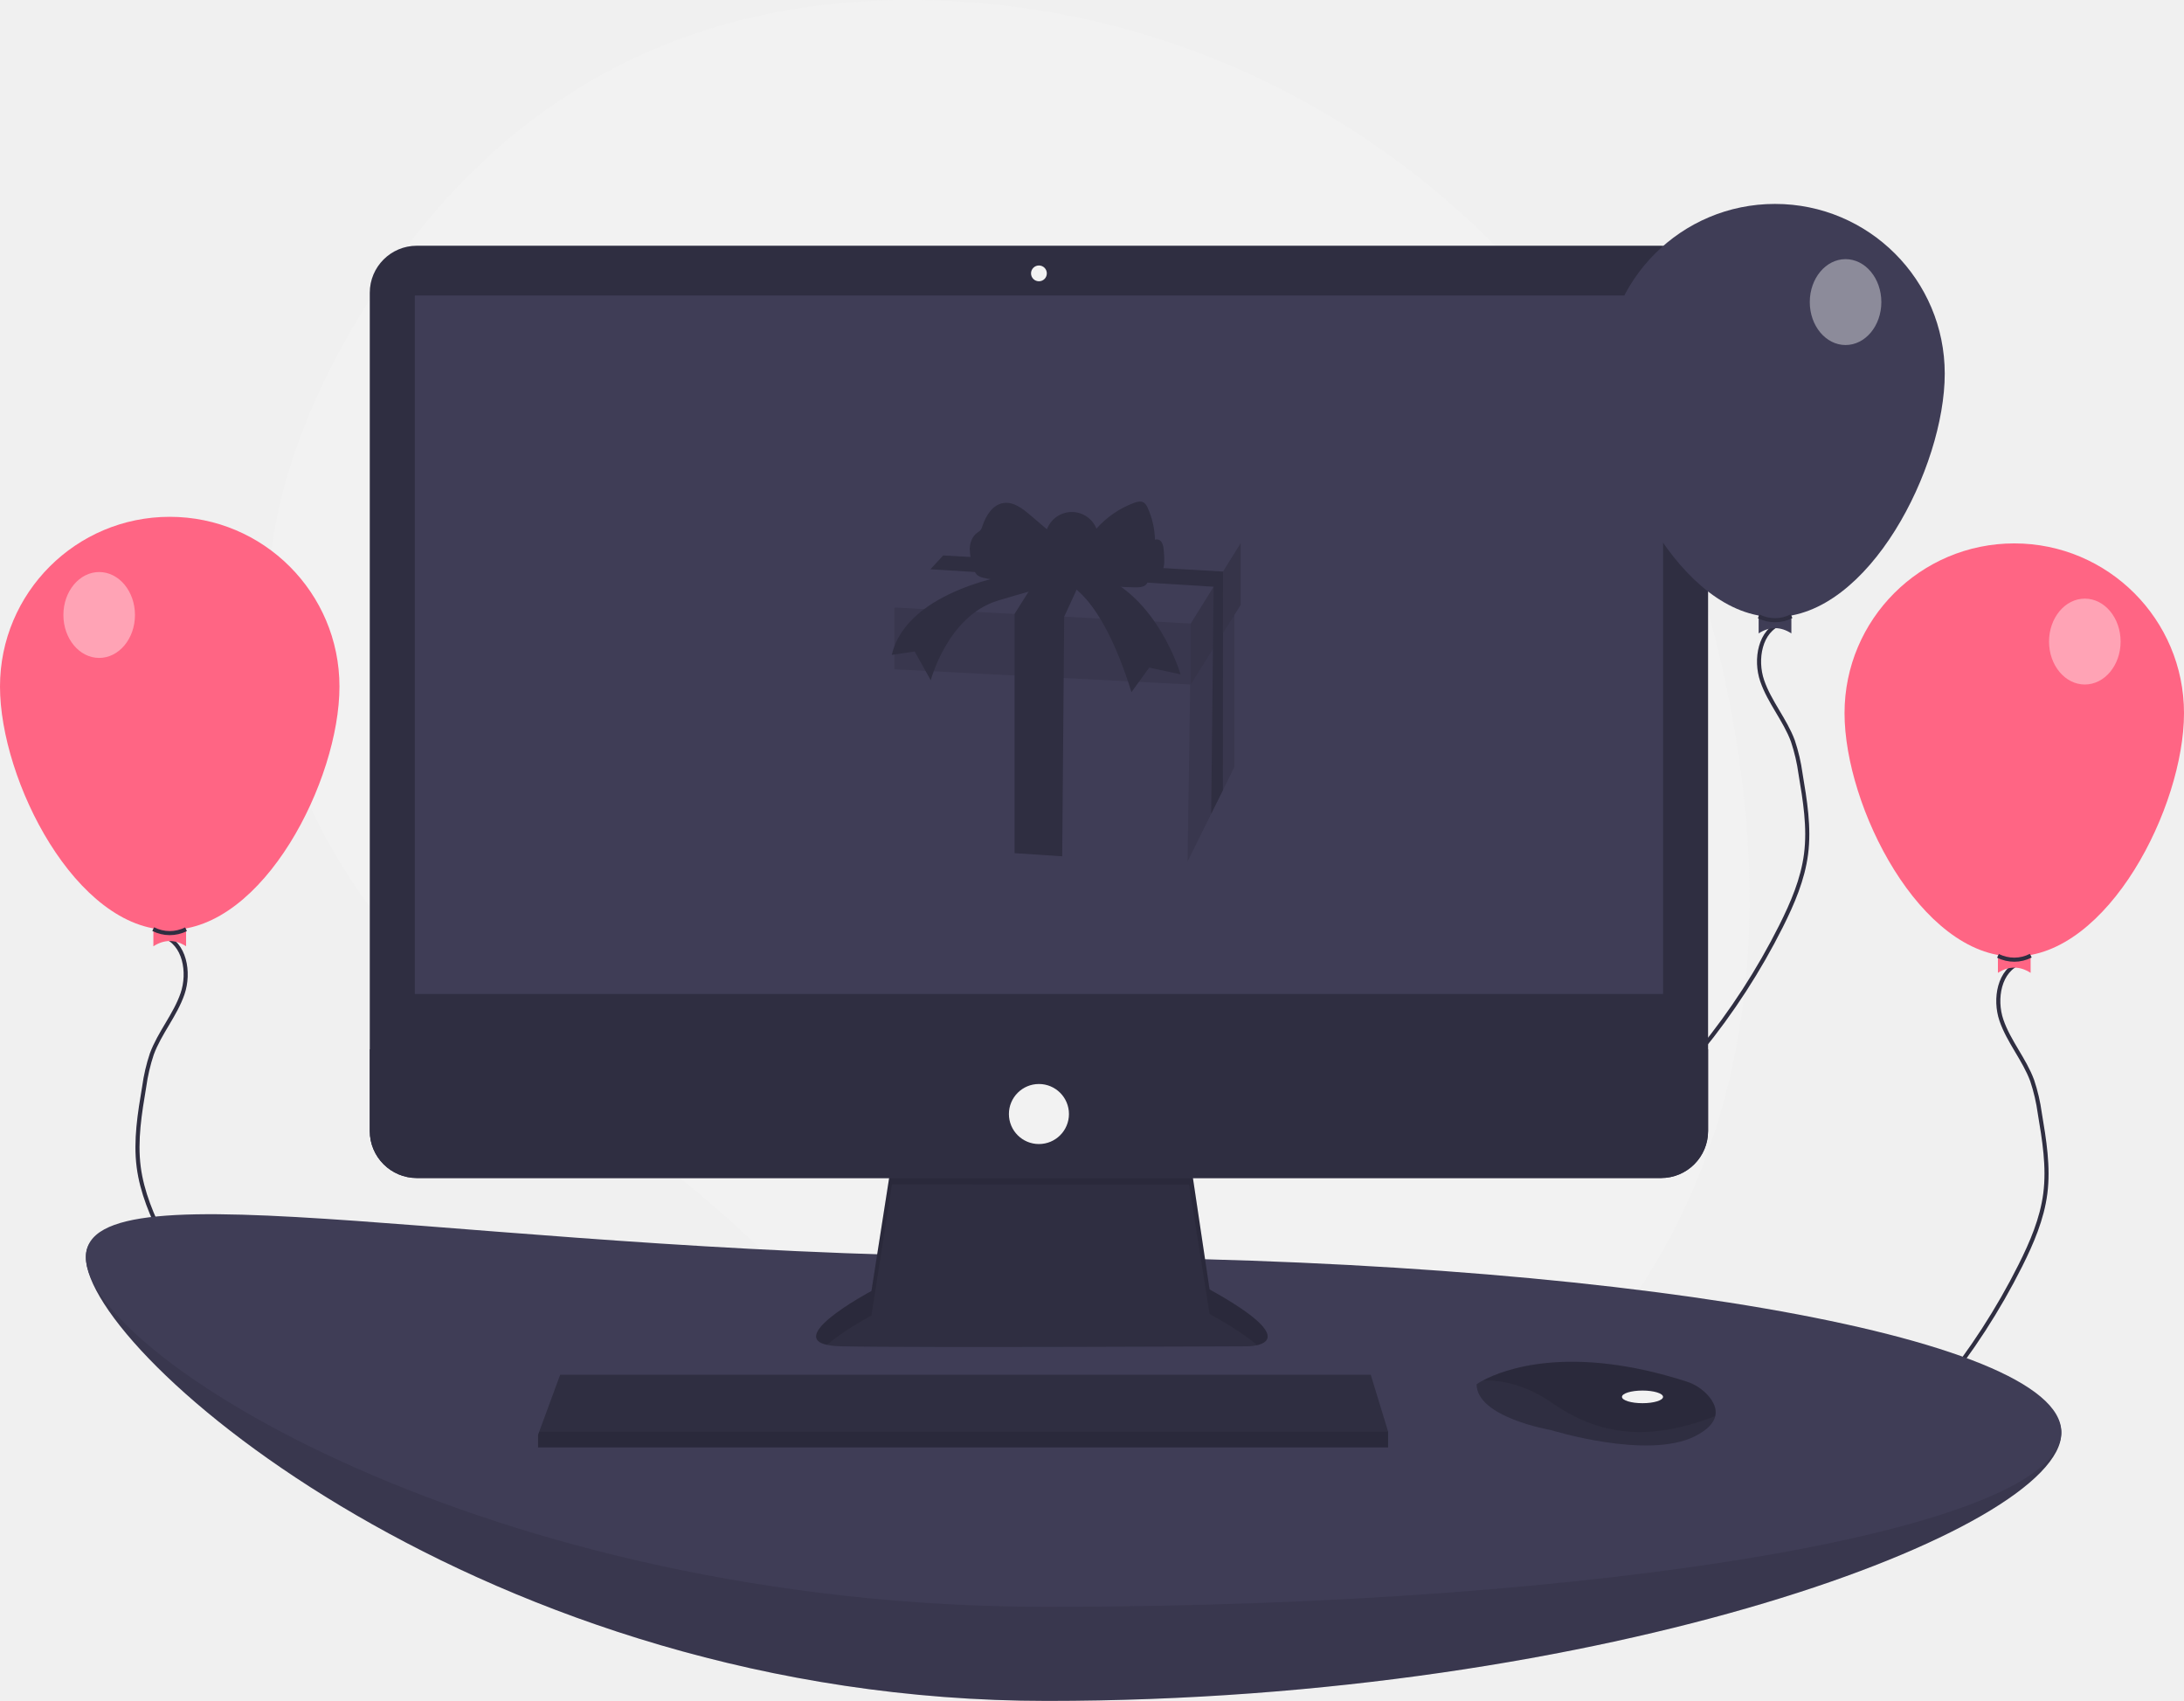
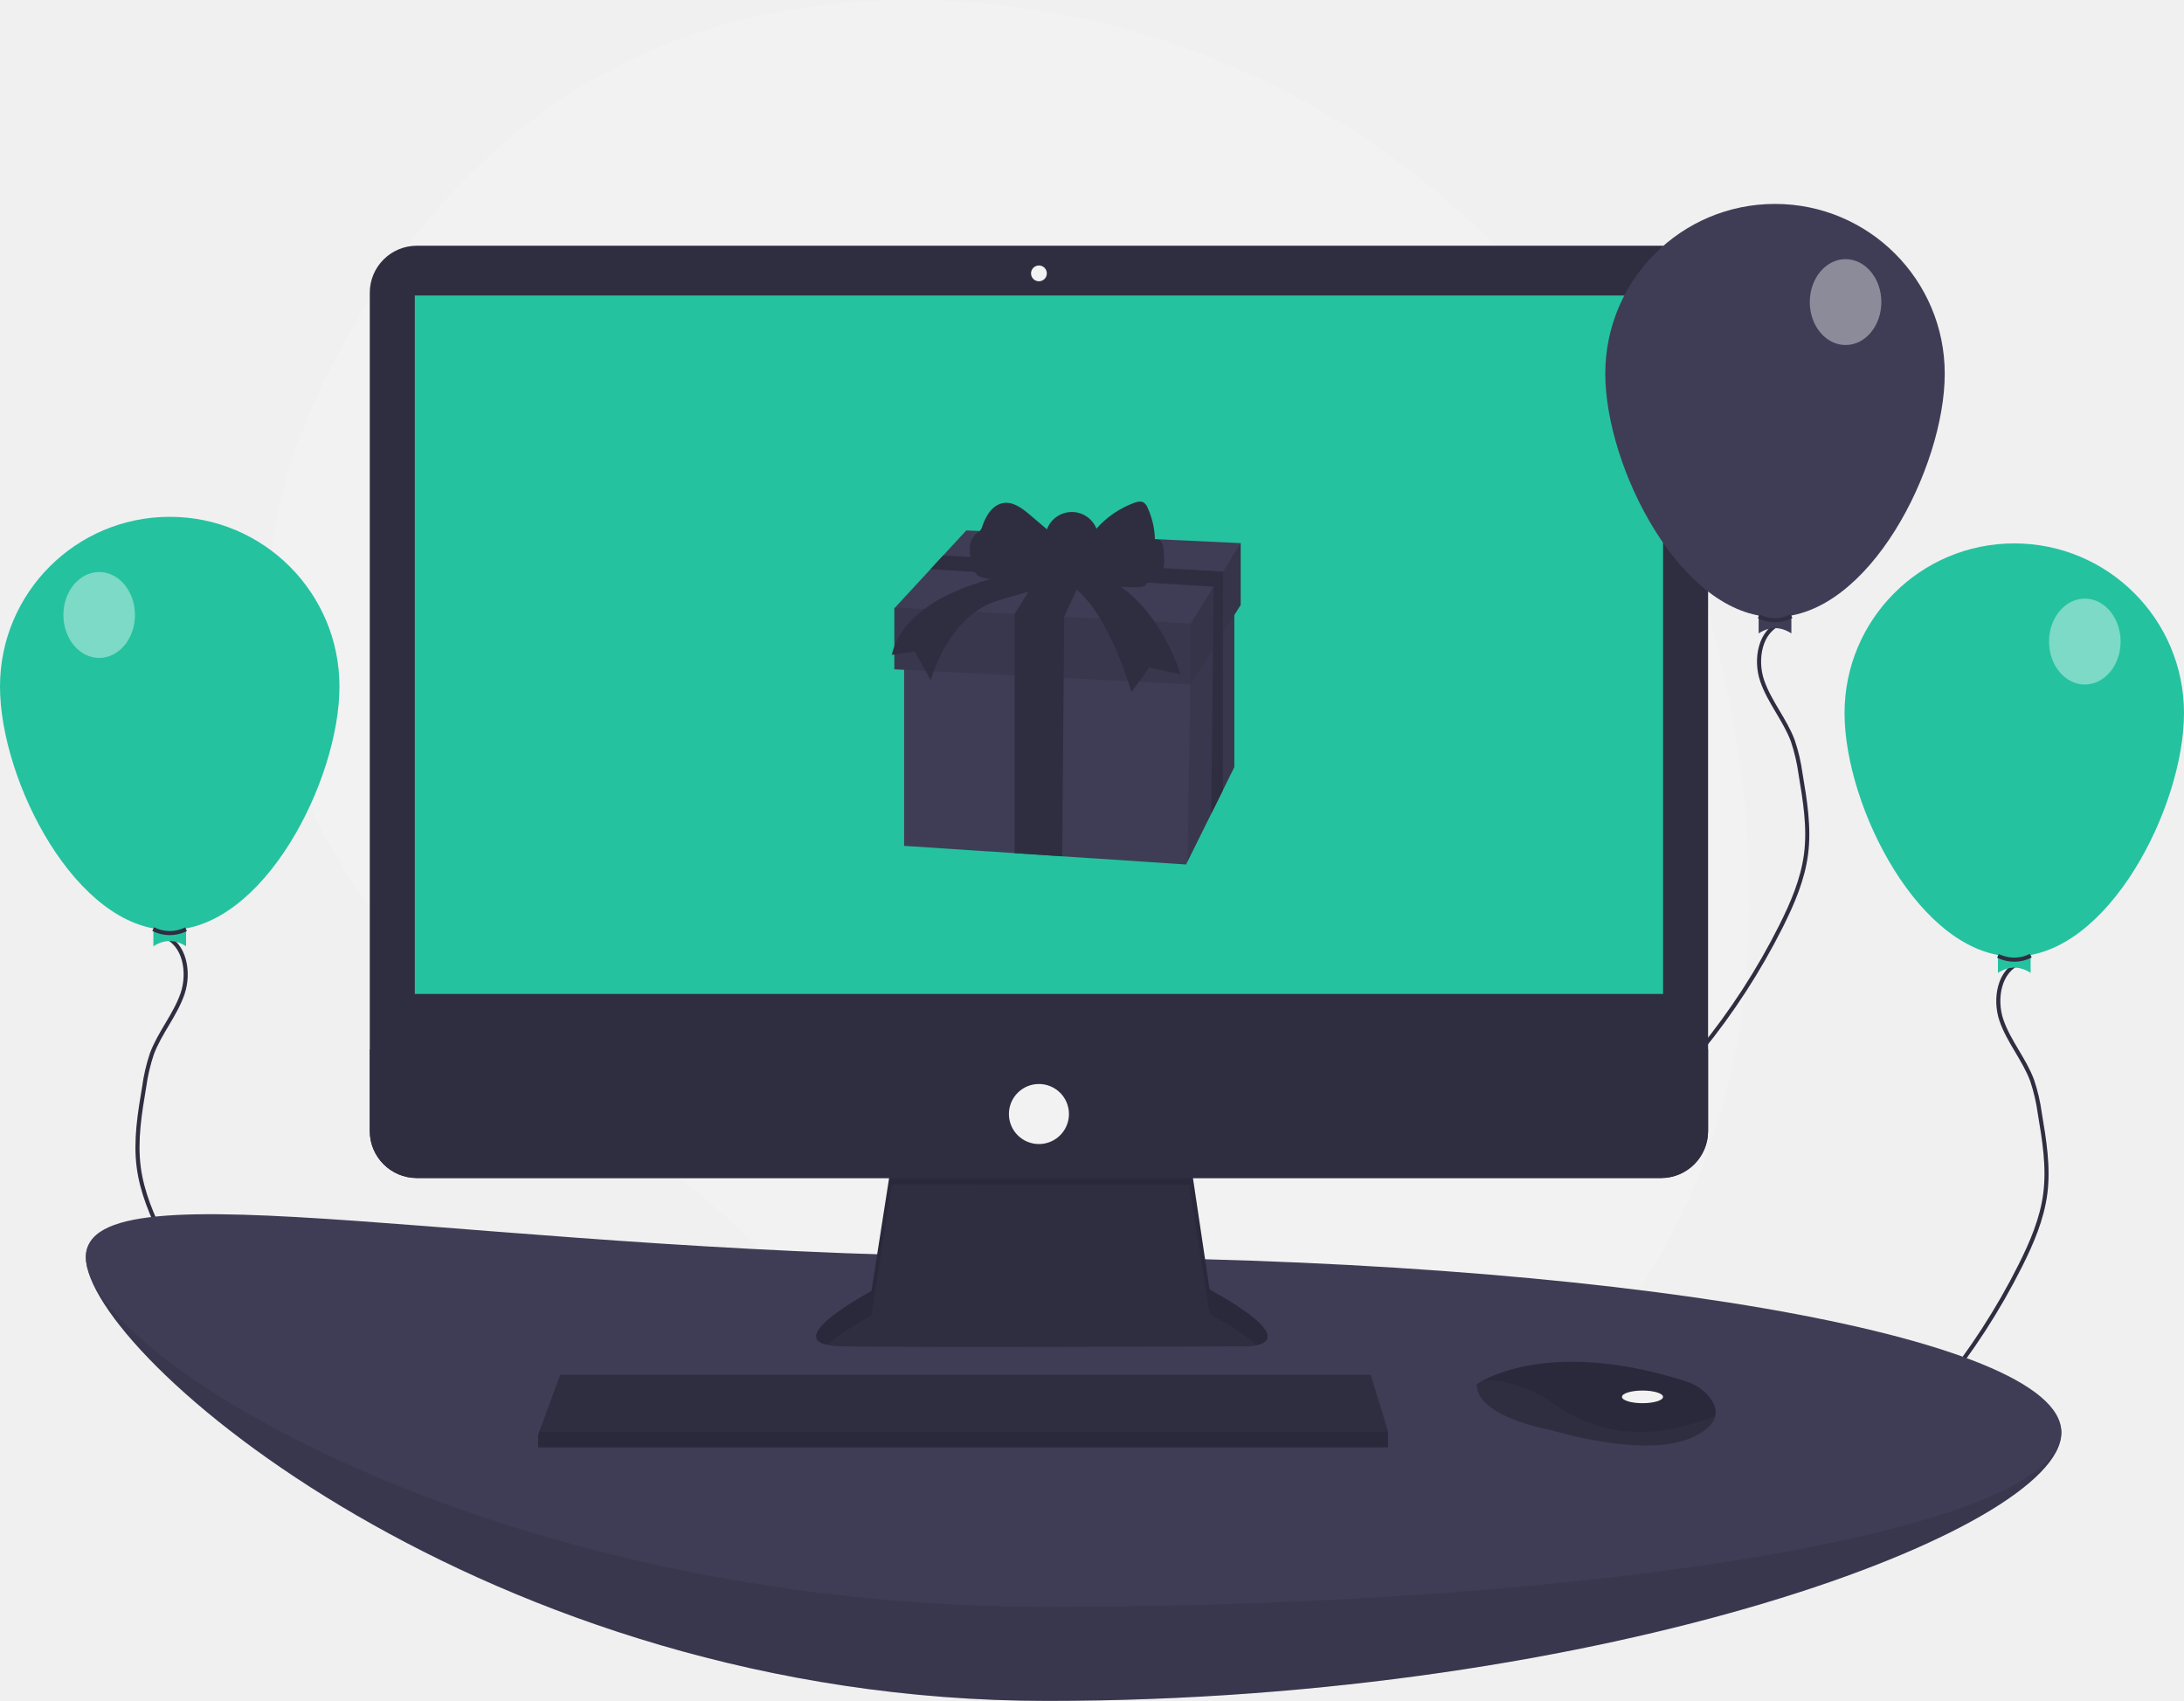
<svg xmlns="http://www.w3.org/2000/svg" id="f38ee091-c82c-4da1-851f-4c077abd9110" data-name="Layer 1" width="1068" height="831.714" viewBox="0 0 1068 831.714">
  <path d="M904.085,343.53C859.168,166.908,703.968,39.412,521.796,34.299,425.488,31.595,324.144,63.536,250.359,175.31c-131.9,199.808,8.106,337.882,105.713,403.492a610.758,610.758,0,0,1,126.241,113.465c65.931,78.238,192.767,175.459,343.823,23.128C935.622,604.986,934.003,461.177,904.085,343.53Z" transform="translate(-66 -34.14287)" fill="#f2f2f2" />
-   <path d="M1134,382.857c0,45.84-37.16,119-83,119s-83-73.16-83-119a83,83,0,1,1,166,0Z" transform="translate(-66 -34.14287)" fill="#ff6584" />
+   <path d="M1134,382.857c0,45.84-37.16,119-83,119s-83-73.16-83-119a83,83,0,1,1,166,0Z" transform="translate(-66 -34.14287)" fill="#25c2a0" />
  <path d="M1054.074,504.809c-10.43,3.591-12.928,17.815-9.34,28.247s11.186,19.085,15.01,29.432a88.199,88.199,0,0,1,3.741,16.041c2.184,12.981,4.374,26.19,2.691,39.246-1.596,12.385-6.614,24.061-12.212,35.223a329.511,329.511,0,0,1-39.323,60.691" transform="translate(-66 -34.14287)" fill="none" stroke="#2f2e41" stroke-width="2" />
-   <path d="M1059,509.857q-8-5.134-16,0v-16h16Z" transform="translate(-66 -34.14287)" fill="#ff6584" />
+   <path d="M1059,509.857q-8-5.134-16,0v-16h16Z" transform="translate(-66 -34.14287)" fill="#25c2a0" />
  <path d="M1043.042,501.518a17.6,17.6,0,0,0,16.029-.066" transform="translate(-66 -34.14287)" fill="none" stroke="#2f2e41" stroke-width="2" />
  <ellipse cx="1019.5" cy="313.714" rx="17.5" ry="21" fill="#fff" opacity="0.4" />
-   <path d="M66,369.857c0,45.84,37.16,119,83,119s83-73.16,83-119a83,83,0,0,0-166,0Z" transform="translate(-66 -34.14287)" fill="#ff6584" />
+   <path d="M66,369.857c0,45.84,37.16,119,83,119s83-73.16,83-119a83,83,0,0,0-166,0Z" transform="translate(-66 -34.14287)" fill="#25c2a0" />
  <path d="M145.926,491.809c10.43,3.591,12.928,17.815,9.34,28.247s-11.186,19.085-15.01,29.432a88.199,88.199,0,0,0-3.741,16.041c-2.184,12.981-4.374,26.19-2.691,39.246,1.596,12.385,6.614,24.061,12.212,35.223a329.511,329.511,0,0,0,39.323,60.691" transform="translate(-66 -34.14287)" fill="none" stroke="#2f2e41" stroke-width="2" />
-   <path d="M141,496.857q8-5.134,16,0v-16H141Z" transform="translate(-66 -34.14287)" fill="#ff6584" />
+   <path d="M141,496.857q8-5.134,16,0v-16H141Z" transform="translate(-66 -34.14287)" fill="#25c2a0" />
  <path d="M156.958,488.518a17.6,17.6,0,0,1-16.029-.066" transform="translate(-66 -34.14287)" fill="none" stroke="#2f2e41" stroke-width="2" />
  <ellipse cx="48.5" cy="300.714" rx="17.5" ry="21" fill="#fff" opacity="0.4" />
  <path d="M1074,734.857c0,47.22-222.067,131-496,131s-470-169.78-470-217,196.067,46,470,46S1074,687.637,1074,734.857Z" transform="translate(-66 -34.14287)" fill="#3f3d56" />
  <path d="M1074,734.857c0,47.22-222.067,131-496,131s-470-169.78-470-217,196.067,46,470,46S1074,687.637,1074,734.857Z" transform="translate(-66 -34.14287)" opacity="0.1" />
  <path d="M1074,734.357c0,47.22-222.067,85.5-496,85.5s-470-123.78-470-171,196.067,0,470,0S1074,687.137,1074,734.357Z" transform="translate(-66 -34.14287)" fill="#3f3d56" />
  <path d="M502.19,601.288,492.146,665.42s-49.451,26.271-14.681,27.043,198.575,0,198.575,0,31.679,0-18.544-27.816l-10.045-67.222Z" transform="translate(-66 -34.14287)" fill="#2f2e41" />
  <path d="M470.47,691.767c7.897-7.026,21.675-14.347,21.675-14.347l10.045-64.131,145.261.137,10.045,63.222c11.712,6.487,18.967,11.459,23.211,15.273,6.45-1.472,13.5-6.941-23.211-27.273L647.452,597.425l-145.261,3.863-10.045,64.131S450.592,687.498,470.47,691.767Z" transform="translate(-66 -34.14287)" opacity="0.1" />
  <rect x="180.824" y="120.158" width="654.449" height="455.874" rx="23.01" fill="#2f2e41" />
-   <rect x="202.845" y="144.497" width="610.407" height="341.519" fill="#3f3d56" />
+   <rect x="202.845" y="144.497" width="610.407" height="341.519" fill="#25c2a0" />
  <circle cx="508.048" cy="133.679" r="3.863" fill="#f2f2f2" />
  <path d="M901.273,547.202V587.164a23.007,23.007,0,0,1-23.01,23.01H269.834a23.007,23.007,0,0,1-23.01-23.01V547.202Z" transform="translate(-66 -34.14287)" fill="#2f2e41" />
  <polygon points="678.808 700.044 678.808 707.771 263.113 707.771 263.113 701.59 263.685 700.044 273.93 672.228 670.308 672.228 678.808 700.044" fill="#2f2e41" />
  <path d="M904.781,726.623c-.757,3.237-3.616,6.653-10.076,9.882-23.18,11.59-70.313-3.091-70.313-3.091s-36.315-6.181-36.315-22.407a28.976,28.976,0,0,1,3.183-1.893c9.746-5.156,42.059-17.878,99.353.539a23.895,23.895,0,0,1,10.891,7.137C903.826,719.508,905.646,722.955,904.781,726.623Z" transform="translate(-66 -34.14287)" fill="#2f2e41" />
  <path d="M904.781,726.623c-28.372,10.871-53.662,11.683-79.616-6.344-13.089-9.087-24.98-11.335-33.905-11.165,9.746-5.156,42.059-17.878,99.353.539a23.895,23.895,0,0,1,10.891,7.137C903.826,719.508,905.646,722.955,904.781,726.623Z" transform="translate(-66 -34.14287)" opacity="0.1" />
  <ellipse cx="803.207" cy="683.046" rx="10.045" ry="3.091" fill="#f2f2f2" />
  <circle cx="508.048" cy="544.738" r="14.681" fill="#f2f2f2" />
  <polygon points="678.808 700.044 678.808 707.771 263.113 707.771 263.113 701.59 263.685 700.044 678.808 700.044" opacity="0.1" />
  <path d="M937.074,338.809c-10.43,3.591-12.928,17.815-9.34,28.247s11.186,19.085,15.01,29.432a88.199,88.199,0,0,1,3.741,16.041c2.184,12.981,4.374,26.19,2.691,39.246-1.596,12.385-6.614,24.061-12.212,35.223a329.511,329.511,0,0,1-39.323,60.691" transform="translate(-66 -34.14287)" fill="none" stroke="#2f2e41" stroke-width="2" />
  <path d="M1017,216.857c0,45.84-37.16,119-83,119s-83-73.16-83-119a83,83,0,0,1,166,0Z" transform="translate(-66 -34.14287)" fill="#3f3d56" />
  <path d="M942,343.857q-8-5.134-16,0v-16h16Z" transform="translate(-66 -34.14287)" fill="#3f3d56" />
  <path d="M926.042,335.518a17.6,17.6,0,0,0,16.029-.066" transform="translate(-66 -34.14287)" fill="none" stroke="#2f2e41" stroke-width="2" />
  <ellipse cx="902.5" cy="147.714" rx="17.5" ry="21" fill="#fff" opacity="0.4" />
  <polygon points="603.607 288.552 603.607 375.098 580.728 421.257 580.728 421.262 580.003 422.719 519.433 418.719 496.149 417.179 442.109 413.609 442.109 310.085 496.149 311.609 520.315 312.292 581.453 314.019 603.607 288.552" fill="#3f3d56" />
  <polygon points="603.607 293.658 603.607 375.098 598.017 386.374 598.017 386.378 592.285 397.936 592.285 397.94 580.728 421.257 582.02 334.711 582.281 317.253 593.271 305.095 593.271 305.091 598.062 299.791 603.607 293.658" opacity="0.1" />
  <polygon points="606.713 265.57 606.713 295.799 603.607 300.747 598.058 309.588 593.143 317.419 582.281 334.724 582.02 334.711 437.347 327.27 437.347 297.455 437.712 297.062 454.984 278.365 461.236 271.599 472.545 259.358 606.713 265.57" fill="#3f3d56" />
  <polygon points="582.281 304.909 582.281 334.724 437.347 327.27 437.347 297.455 437.712 297.062 582.281 304.909" opacity="0.1" />
  <polygon points="606.713 265.57 606.713 295.799 582.281 334.724 582.281 304.909 606.713 265.57" opacity="0.15" />
  <polygon points="598.075 279.479 598.062 299.791 598.058 309.588 598.017 386.374 598.017 386.378 592.285 397.936 593.143 317.419 593.271 305.095 593.271 305.091 593.466 286.9 454.984 278.365 461.236 271.599 598.075 279.479" fill="#2f2e41" />
  <polygon points="530.105 280.477 520.402 301.55 520.315 312.292 519.433 418.719 496.149 417.179 496.149 300.147 508.572 280.477 530.105 280.477" fill="#2f2e41" />
  <path d="M564.15,316.038a30.766,30.766,0,0,1-17.354.609,6.975,6.975,0,0,1-3.044-1.412,7.884,7.884,0,0,1-1.883-3.731,29.478,29.478,0,0,1-1.662-8.929c.07-3.04,1.233-6.212,3.713-7.971a8.775,8.775,0,0,0,1.41-1.059,5.849,5.849,0,0,0,1.091-2.217c1.696-5.061,4.985-10.404,10.261-11.214,4.867-.747,9.297,2.652,13.047,5.843l8.231,7.005a12.987,12.987,0,0,1,24.216-.33,46.06,46.06,0,0,1,18.311-12.564c1.559-.581,3.391-1.054,4.812-.189a5.521,5.521,0,0,1,1.915,2.569,39.559,39.559,0,0,1,3.568,15.605,2.731,2.731,0,0,1,3.174,1.095,7.202,7.202,0,0,1,1.056,3.44,48.686,48.686,0,0,1,.328,5.668c-.001,1.997-.186,4.155-1.488,5.67-1.682,1.957-4.586,2.164-7.166,2.226,1.242,1.103.636,3.323-.738,4.257s-3.152.951-4.813.934c-6.404-.062-13.216-.244-18.543-3.799-2.103-1.404-3.865-3.273-5.974-4.668-5.169-3.42-11.658-3.584-17.641-3.301C573.577,309.829,569.291,314.316,564.15,316.038Z" transform="translate(-66 -34.14287)" fill="#2f2e41" />
  <path d="M562.977,314.62s-53.418,7.454-60.872,39.753l11.181-1.656,7.868,14.079s8.282-31.471,32.714-38.925,33.128-8.696,33.128-8.696,16.978,4.141,32.3,53.418l8.696-12.009,15.322,3.313s-11.181-38.511-41.41-49.278Z" transform="translate(-66 -34.14287)" fill="#2f2e41" />
</svg>
